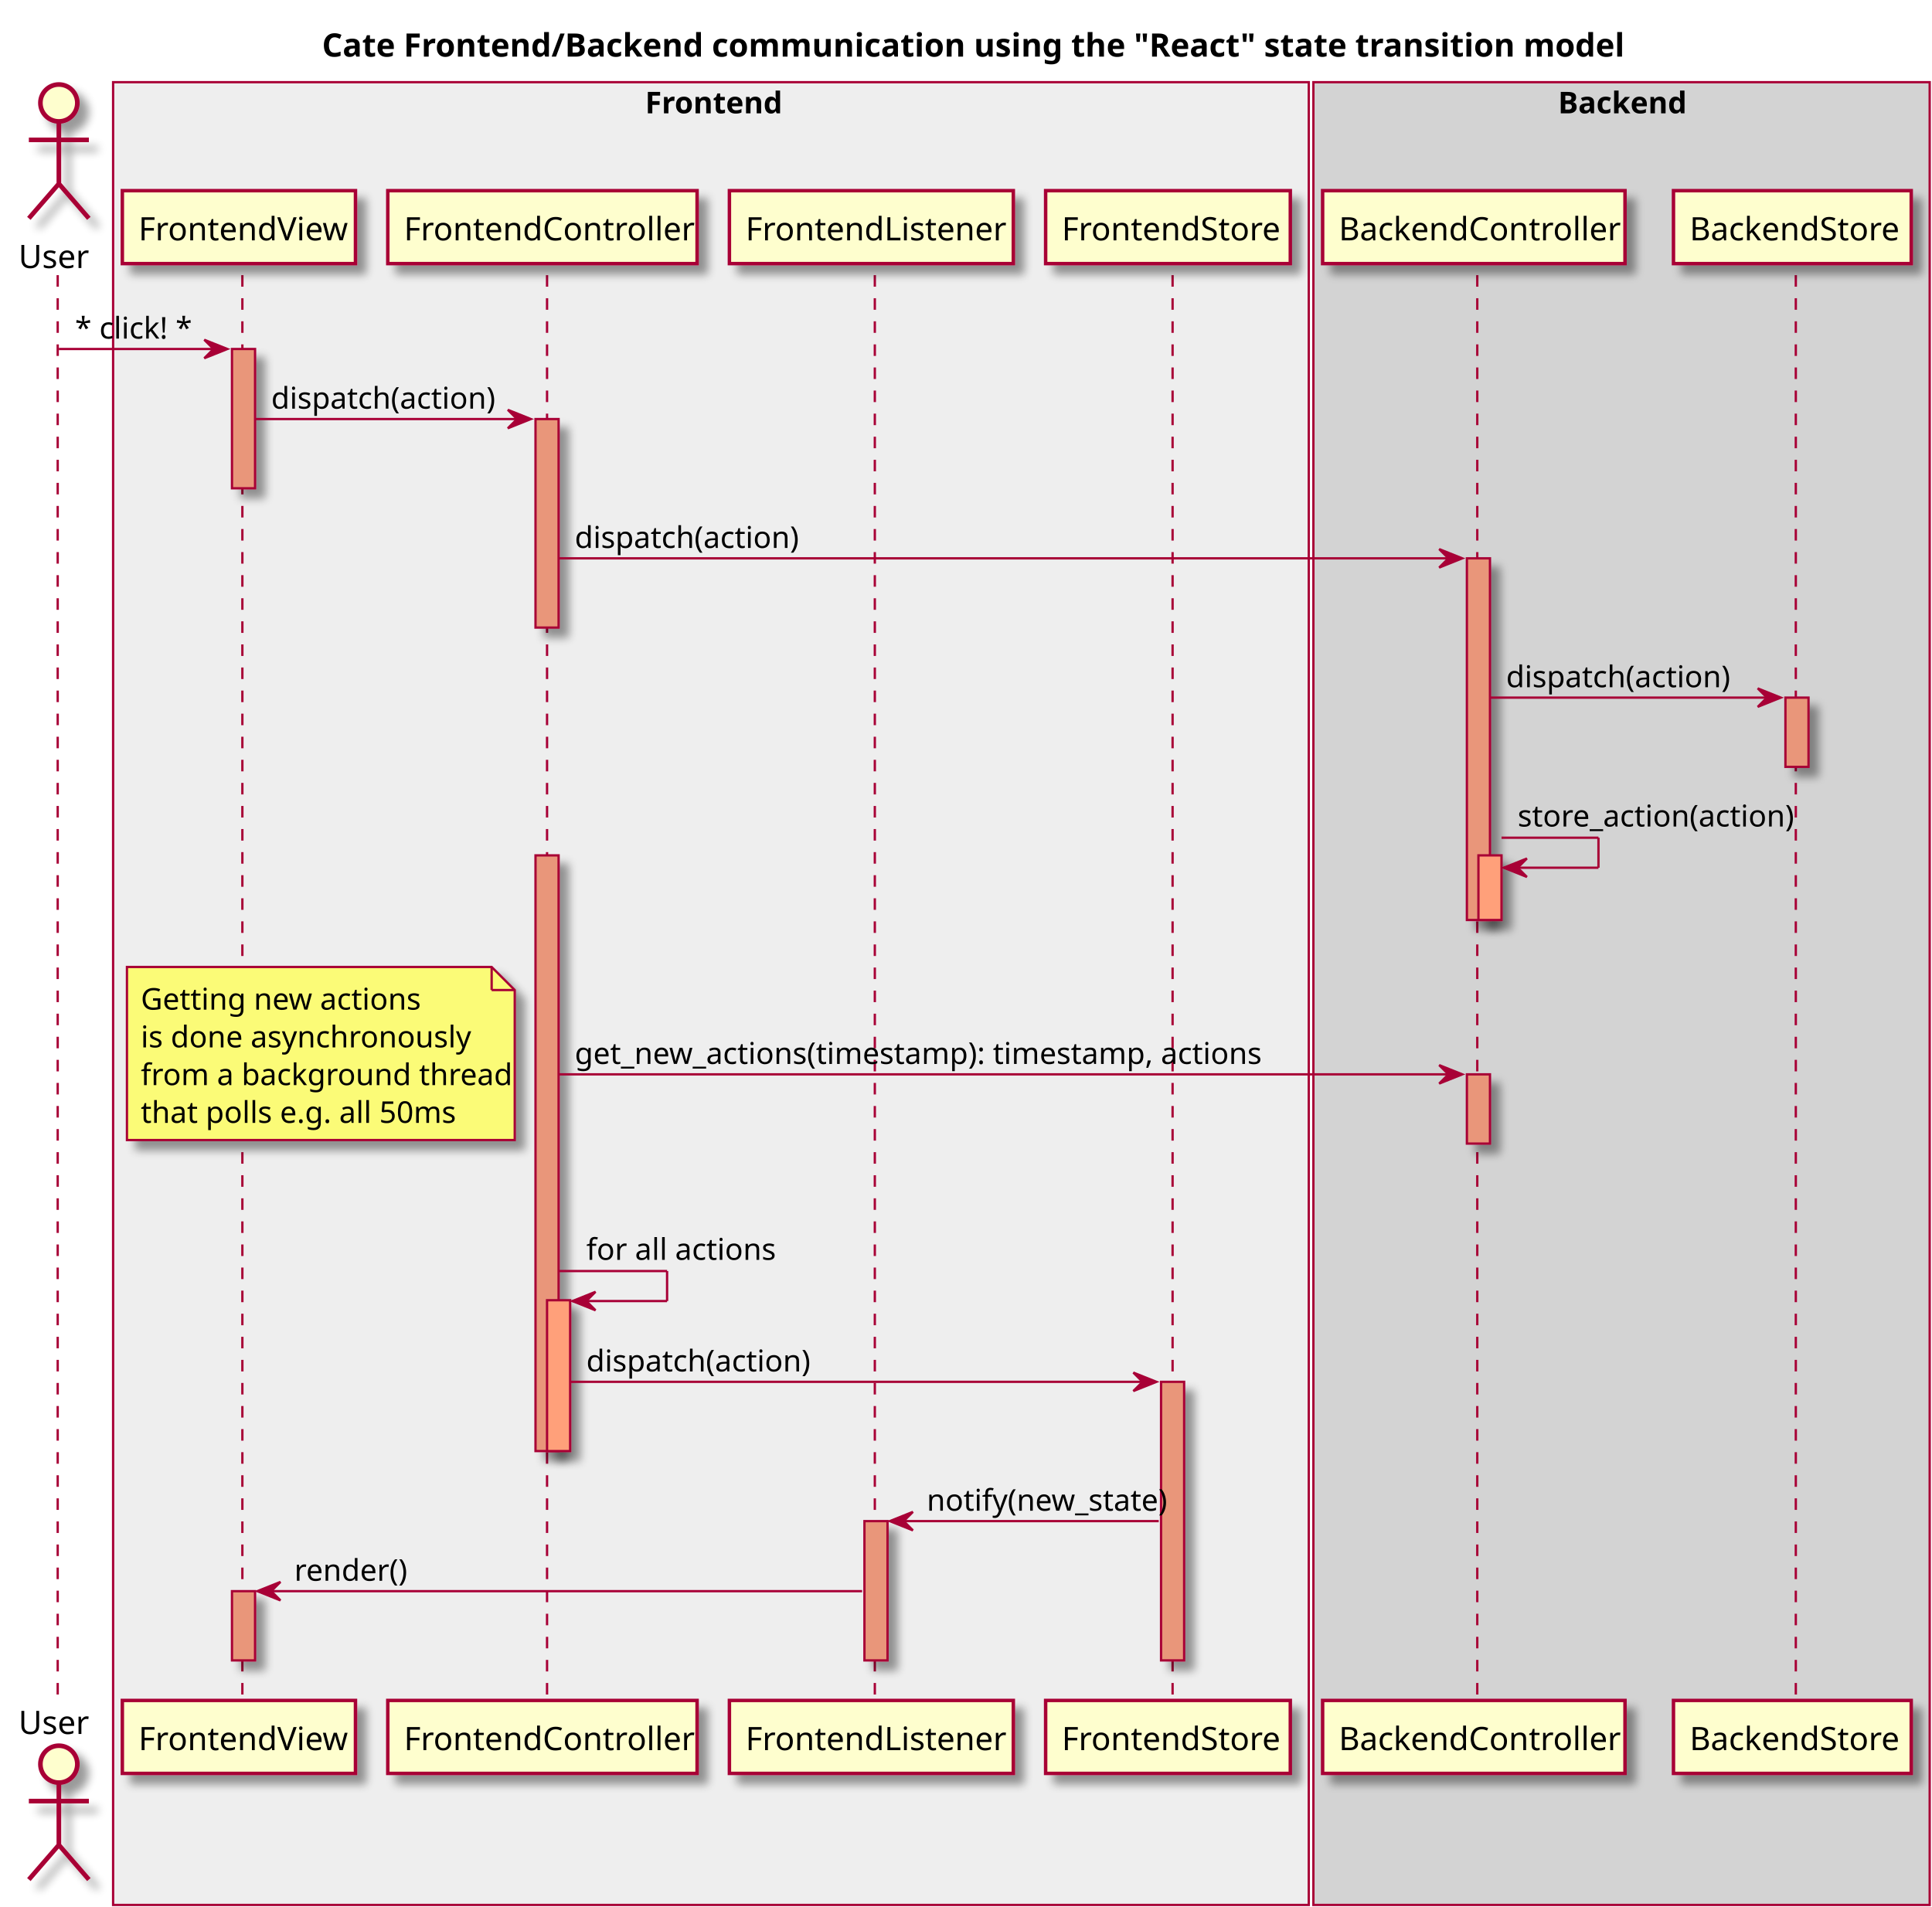
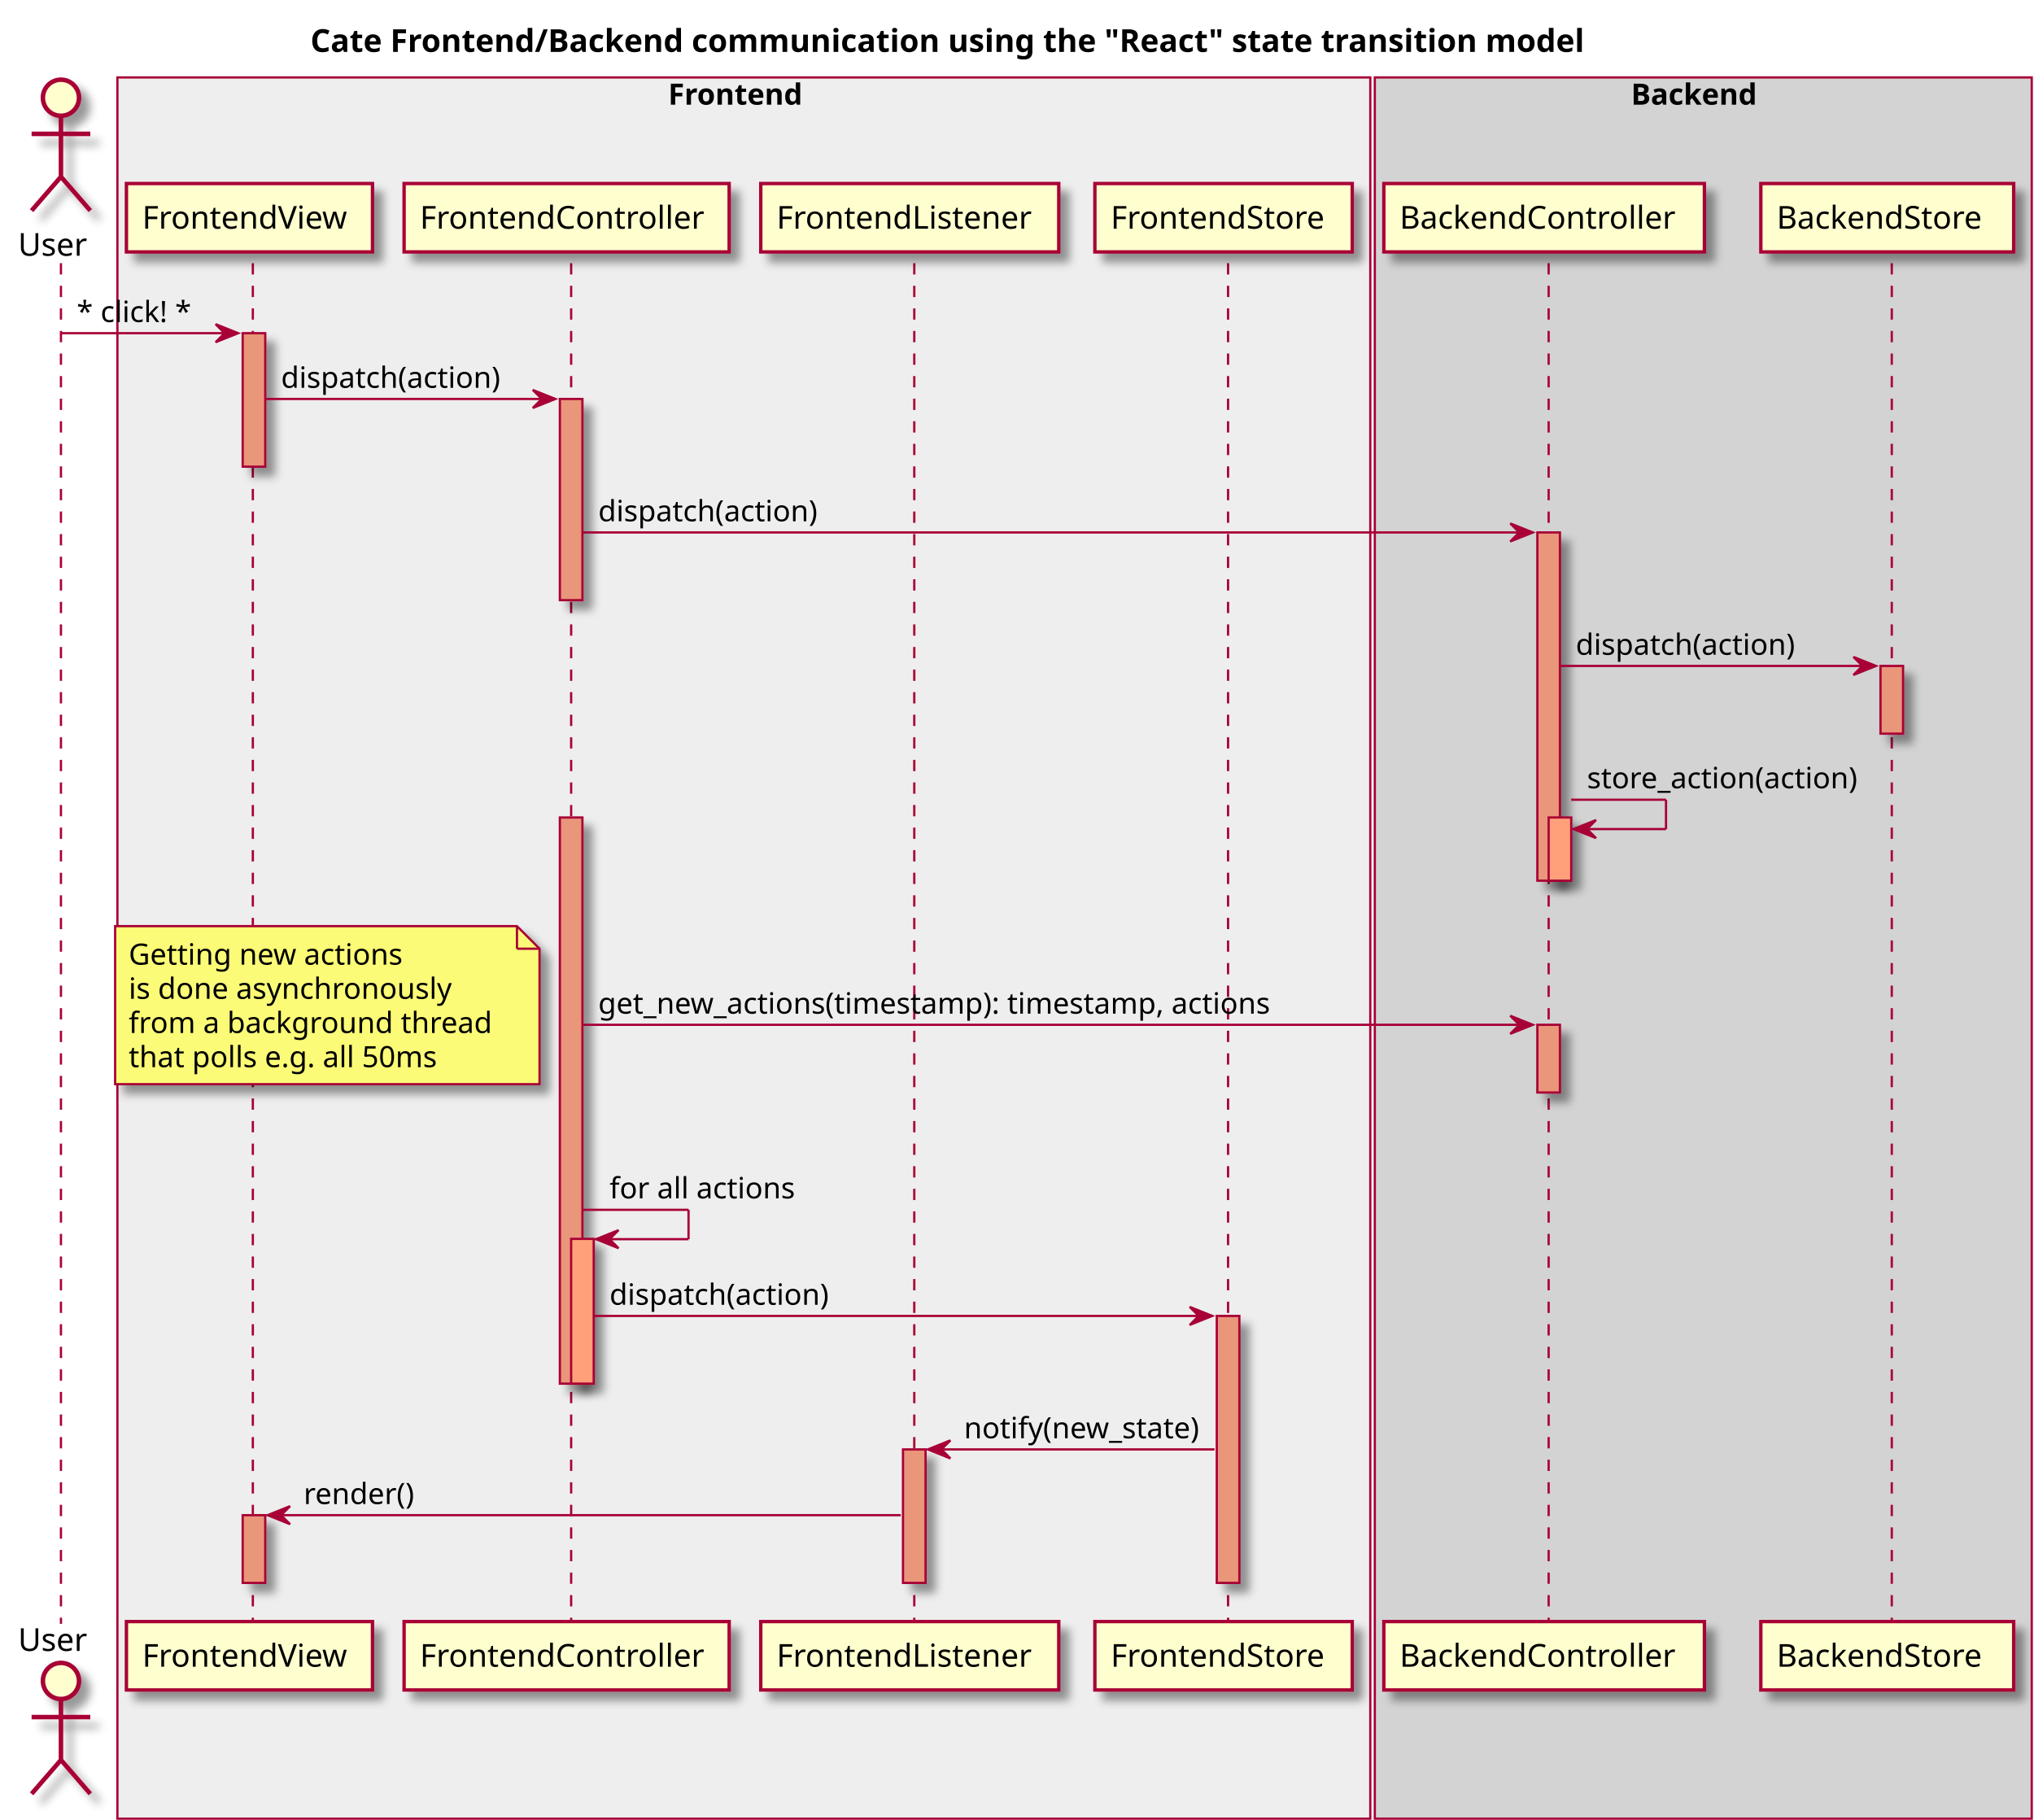
- <svg xmlns="http://www.w3.org/2000/svg" height="826px" style="width:837px;height:826px;" version="1.1" viewBox="0 0 837 826" width="837px">
+ <svg xmlns="http://www.w3.org/2000/svg" height="806px" style="width:901px;height:806px;" version="1.1" viewBox="0 0 901 806" width="901px">
  <defs>
    <filter height="300%" id="f1" width="300%" x="-1" y="-1">
      <feGaussianBlur result="blurOut" stdDeviation="2.0" />
      <feColorMatrix in="blurOut" result="blurOut2" type="matrix" values="0 0 0 0 0 0 0 0 0 0 0 0 0 0 0 0 0 0 .4 0" />
      <feOffset dx="4.0" dy="4.0" in="blurOut2" result="blurOut3" />
      <feBlend in="SourceGraphic" in2="blurOut3" mode="normal" />
    </filter>
  </defs>
  <g>
-     <text fill="#000000" font-family="sans-serif" font-size="14" font-weight="bold" lengthAdjust="spacingAndGlyphs" textLength="561" x="139.5" y="24.533">Cate Frontend/Backend communication using the "React" state transition model</text>
-     <rect fill="#E9967A" filter="url(#f1)" height="60.352" style="stroke: #A80036; stroke-width: 1.0;" width="10" x="100.5" y="151.219" />
-     <rect fill="#E9967A" filter="url(#f1)" height="30" style="stroke: #A80036; stroke-width: 1.0;" width="10" x="100.5" y="689.438" />
-     <rect fill="#E9967A" filter="url(#f1)" height="90.352" style="stroke: #A80036; stroke-width: 1.0;" width="10" x="232" y="181.57" />
-     <rect fill="#E9967A" filter="url(#f1)" height="258.109" style="stroke: #A80036; stroke-width: 1.0;" width="10" x="232" y="370.625" />
-     <rect fill="#FFA07A" filter="url(#f1)" height="65.352" style="stroke: #A80036; stroke-width: 1.0;" width="10" x="237" y="563.383" />
-     <rect fill="#E9967A" filter="url(#f1)" height="60.352" style="stroke: #A80036; stroke-width: 1.0;" width="10" x="374.5" y="659.086" />
-     <rect fill="#E9967A" filter="url(#f1)" height="120.703" style="stroke: #A80036; stroke-width: 1.0;" width="10" x="503" y="598.734" />
-     <rect fill="#E9967A" filter="url(#f1)" height="156.703" style="stroke: #A80036; stroke-width: 1.0;" width="10" x="635.5" y="241.922" />
-     <rect fill="#FFA07A" filter="url(#f1)" height="28" style="stroke: #A80036; stroke-width: 1.0;" width="10" x="640.5" y="370.625" />
-     <rect fill="#E9967A" filter="url(#f1)" height="30" style="stroke: #A80036; stroke-width: 1.0;" width="10" x="635.5" y="465.504" />
-     <rect fill="#E9967A" filter="url(#f1)" height="30" style="stroke: #A80036; stroke-width: 1.0;" width="10" x="773.5" y="302.273" />
-     <rect fill="#EEEEEE" height="789.789" style="stroke: #A80036; stroke-width: 1.0;" width="518" x="49" y="35.609" />
-     <text fill="#000000" font-family="sans-serif" font-size="13" font-weight="bold" lengthAdjust="spacingAndGlyphs" textLength="57" x="279.5" y="49.105">Frontend</text>
-     <rect fill="#D3D3D3" height="789.789" style="stroke: #A80036; stroke-width: 1.0;" width="267" x="569" y="35.609" />
-     <text fill="#000000" font-family="sans-serif" font-size="13" font-weight="bold" lengthAdjust="spacingAndGlyphs" textLength="55" x="675" y="49.105">Backend</text>
-     <line style="stroke: #A80036; stroke-width: 1.0; stroke-dasharray: 5.0,5.0;" x1="25" x2="25" y1="119.219" y2="737.789" />
-     <line style="stroke: #A80036; stroke-width: 1.0; stroke-dasharray: 5.0,5.0;" x1="105" x2="105" y1="119.219" y2="737.789" />
-     <line style="stroke: #A80036; stroke-width: 1.0; stroke-dasharray: 5.0,5.0;" x1="237" x2="237" y1="119.219" y2="737.789" />
-     <line style="stroke: #A80036; stroke-width: 1.0; stroke-dasharray: 5.0,5.0;" x1="379" x2="379" y1="119.219" y2="737.789" />
-     <line style="stroke: #A80036; stroke-width: 1.0; stroke-dasharray: 5.0,5.0;" x1="508" x2="508" y1="119.219" y2="737.789" />
-     <line style="stroke: #A80036; stroke-width: 1.0; stroke-dasharray: 5.0,5.0;" x1="640" x2="640" y1="119.219" y2="737.789" />
-     <line style="stroke: #A80036; stroke-width: 1.0; stroke-dasharray: 5.0,5.0;" x1="778" x2="778" y1="119.219" y2="737.789" />
-     <text fill="#000000" font-family="sans-serif" font-size="14" lengthAdjust="spacingAndGlyphs" textLength="29" x="8" y="116.143">User</text>
-     <ellipse cx="25.5" cy="44.609" fill="#FEFECE" filter="url(#f1)" rx="8" ry="8" style="stroke: #A80036; stroke-width: 2.0;" />
-     <path d="M25.5,52.609 L25.5,79.609 M12.5,60.609 L38.5,60.609 M25.5,79.609 L12.5,94.609 M25.5,79.609 L38.5,94.609 " fill="#FEFECE" filter="url(#f1)" style="stroke: #A80036; stroke-width: 2.0;" />
-     <text fill="#000000" font-family="sans-serif" font-size="14" lengthAdjust="spacingAndGlyphs" textLength="29" x="8" y="751.322">User</text>
-     <ellipse cx="25.5" cy="764.398" fill="#FEFECE" filter="url(#f1)" rx="8" ry="8" style="stroke: #A80036; stroke-width: 2.0;" />
-     <path d="M25.5,772.398 L25.5,799.398 M12.5,780.398 L38.5,780.398 M25.5,799.398 L12.5,814.398 M25.5,799.398 L38.5,814.398 " fill="#FEFECE" filter="url(#f1)" style="stroke: #A80036; stroke-width: 2.0;" />
-     <rect fill="#FEFECE" filter="url(#f1)" height="31.609" style="stroke: #A80036; stroke-width: 1.5;" width="101" x="53" y="82.609" />
-     <text fill="#000000" font-family="sans-serif" font-size="14" lengthAdjust="spacingAndGlyphs" textLength="87" x="60" y="104.143">FrontendView</text>
-     <rect fill="#FEFECE" filter="url(#f1)" height="31.609" style="stroke: #A80036; stroke-width: 1.5;" width="101" x="53" y="736.789" />
-     <text fill="#000000" font-family="sans-serif" font-size="14" lengthAdjust="spacingAndGlyphs" textLength="87" x="60" y="758.322">FrontendView</text>
-     <rect fill="#FEFECE" filter="url(#f1)" height="31.609" style="stroke: #A80036; stroke-width: 1.5;" width="134" x="168" y="82.609" />
-     <text fill="#000000" font-family="sans-serif" font-size="14" lengthAdjust="spacingAndGlyphs" textLength="120" x="175" y="104.143">FrontendController</text>
-     <rect fill="#FEFECE" filter="url(#f1)" height="31.609" style="stroke: #A80036; stroke-width: 1.5;" width="134" x="168" y="736.789" />
-     <text fill="#000000" font-family="sans-serif" font-size="14" lengthAdjust="spacingAndGlyphs" textLength="120" x="175" y="758.322">FrontendController</text>
-     <rect fill="#FEFECE" filter="url(#f1)" height="31.609" style="stroke: #A80036; stroke-width: 1.5;" width="123" x="316" y="82.609" />
-     <text fill="#000000" font-family="sans-serif" font-size="14" lengthAdjust="spacingAndGlyphs" textLength="109" x="323" y="104.143">FrontendListener</text>
-     <rect fill="#FEFECE" filter="url(#f1)" height="31.609" style="stroke: #A80036; stroke-width: 1.5;" width="123" x="316" y="736.789" />
-     <text fill="#000000" font-family="sans-serif" font-size="14" lengthAdjust="spacingAndGlyphs" textLength="109" x="323" y="758.322">FrontendListener</text>
-     <rect fill="#FEFECE" filter="url(#f1)" height="31.609" style="stroke: #A80036; stroke-width: 1.5;" width="106" x="453" y="82.609" />
-     <text fill="#000000" font-family="sans-serif" font-size="14" lengthAdjust="spacingAndGlyphs" textLength="92" x="460" y="104.143">FrontendStore</text>
-     <rect fill="#FEFECE" filter="url(#f1)" height="31.609" style="stroke: #A80036; stroke-width: 1.5;" width="106" x="453" y="736.789" />
-     <text fill="#000000" font-family="sans-serif" font-size="14" lengthAdjust="spacingAndGlyphs" textLength="92" x="460" y="758.322">FrontendStore</text>
-     <rect fill="#FEFECE" filter="url(#f1)" height="31.609" style="stroke: #A80036; stroke-width: 1.5;" width="131" x="573" y="82.609" />
-     <text fill="#000000" font-family="sans-serif" font-size="14" lengthAdjust="spacingAndGlyphs" textLength="117" x="580" y="104.143">BackendController</text>
-     <rect fill="#FEFECE" filter="url(#f1)" height="31.609" style="stroke: #A80036; stroke-width: 1.5;" width="131" x="573" y="736.789" />
-     <text fill="#000000" font-family="sans-serif" font-size="14" lengthAdjust="spacingAndGlyphs" textLength="117" x="580" y="758.322">BackendController</text>
-     <rect fill="#FEFECE" filter="url(#f1)" height="31.609" style="stroke: #A80036; stroke-width: 1.5;" width="103" x="725" y="82.609" />
-     <text fill="#000000" font-family="sans-serif" font-size="14" lengthAdjust="spacingAndGlyphs" textLength="89" x="732" y="104.143">BackendStore</text>
-     <rect fill="#FEFECE" filter="url(#f1)" height="31.609" style="stroke: #A80036; stroke-width: 1.5;" width="103" x="725" y="736.789" />
-     <text fill="#000000" font-family="sans-serif" font-size="14" lengthAdjust="spacingAndGlyphs" textLength="89" x="732" y="758.322">BackendStore</text>
-     <rect fill="#E9967A" filter="url(#f1)" height="60.352" style="stroke: #A80036; stroke-width: 1.0;" width="10" x="100.5" y="151.219" />
-     <rect fill="#E9967A" filter="url(#f1)" height="30" style="stroke: #A80036; stroke-width: 1.0;" width="10" x="100.5" y="689.438" />
-     <rect fill="#E9967A" filter="url(#f1)" height="90.352" style="stroke: #A80036; stroke-width: 1.0;" width="10" x="232" y="181.57" />
-     <rect fill="#E9967A" filter="url(#f1)" height="258.109" style="stroke: #A80036; stroke-width: 1.0;" width="10" x="232" y="370.625" />
-     <rect fill="#FFA07A" filter="url(#f1)" height="65.352" style="stroke: #A80036; stroke-width: 1.0;" width="10" x="237" y="563.383" />
-     <rect fill="#E9967A" filter="url(#f1)" height="60.352" style="stroke: #A80036; stroke-width: 1.0;" width="10" x="374.5" y="659.086" />
-     <rect fill="#E9967A" filter="url(#f1)" height="120.703" style="stroke: #A80036; stroke-width: 1.0;" width="10" x="503" y="598.734" />
-     <rect fill="#E9967A" filter="url(#f1)" height="156.703" style="stroke: #A80036; stroke-width: 1.0;" width="10" x="635.5" y="241.922" />
-     <rect fill="#FFA07A" filter="url(#f1)" height="28" style="stroke: #A80036; stroke-width: 1.0;" width="10" x="640.5" y="370.625" />
-     <rect fill="#E9967A" filter="url(#f1)" height="30" style="stroke: #A80036; stroke-width: 1.0;" width="10" x="635.5" y="465.504" />
-     <rect fill="#E9967A" filter="url(#f1)" height="30" style="stroke: #A80036; stroke-width: 1.0;" width="10" x="773.5" y="302.273" />
-     <polygon fill="#A80036" points="88.5,147.219,98.5,151.219,88.5,155.219,92.5,151.219" style="stroke: #A80036; stroke-width: 1.0;" />
-     <line style="stroke: #A80036; stroke-width: 1.0;" x1="25.5" x2="94.5" y1="151.219" y2="151.219" />
-     <text fill="#000000" font-family="sans-serif" font-size="13" lengthAdjust="spacingAndGlyphs" textLength="48" x="32.5" y="146.714">* click! *</text>
-     <polygon fill="#A80036" points="220,177.57,230,181.57,220,185.57,224,181.57" style="stroke: #A80036; stroke-width: 1.0;" />
-     <line style="stroke: #A80036; stroke-width: 1.0;" x1="110.5" x2="226" y1="181.57" y2="181.57" />
-     <text fill="#000000" font-family="sans-serif" font-size="13" lengthAdjust="spacingAndGlyphs" textLength="92" x="117.5" y="177.065">dispatch(action)</text>
-     <polygon fill="#A80036" points="623.5,237.922,633.5,241.922,623.5,245.922,627.5,241.922" style="stroke: #A80036; stroke-width: 1.0;" />
-     <line style="stroke: #A80036; stroke-width: 1.0;" x1="242" x2="629.5" y1="241.922" y2="241.922" />
-     <text fill="#000000" font-family="sans-serif" font-size="13" lengthAdjust="spacingAndGlyphs" textLength="92" x="249" y="237.417">dispatch(action)</text>
-     <polygon fill="#A80036" points="761.5,298.273,771.5,302.273,761.5,306.273,765.5,302.273" style="stroke: #A80036; stroke-width: 1.0;" />
-     <line style="stroke: #A80036; stroke-width: 1.0;" x1="645.5" x2="767.5" y1="302.273" y2="302.273" />
-     <text fill="#000000" font-family="sans-serif" font-size="13" lengthAdjust="spacingAndGlyphs" textLength="92" x="652.5" y="297.769">dispatch(action)</text>
-     <line style="stroke: #A80036; stroke-width: 1.0;" x1="650.5" x2="692.5" y1="362.977" y2="362.977" />
-     <line style="stroke: #A80036; stroke-width: 1.0;" x1="692.5" x2="692.5" y1="362.977" y2="375.977" />
-     <line style="stroke: #A80036; stroke-width: 1.0;" x1="651.5" x2="692.5" y1="375.977" y2="375.977" />
-     <polygon fill="#A80036" points="661.5,371.977,651.5,375.977,661.5,379.977,657.5,375.977" style="stroke: #A80036; stroke-width: 1.0;" />
-     <text fill="#000000" font-family="sans-serif" font-size="13" lengthAdjust="spacingAndGlyphs" textLength="114" x="657.5" y="358.12">store_action(action)</text>
-     <polygon fill="#A80036" points="623.5,461.504,633.5,465.504,623.5,469.504,627.5,465.504" style="stroke: #A80036; stroke-width: 1.0;" />
-     <line style="stroke: #A80036; stroke-width: 1.0;" x1="242" x2="629.5" y1="465.504" y2="465.504" />
-     <text fill="#000000" font-family="sans-serif" font-size="13" lengthAdjust="spacingAndGlyphs" textLength="285" x="249" y="460.999">get_new_actions(timestamp): timestamp, actions</text>
-     <polygon fill="#FBFB77" filter="url(#f1)" points="55,418.977,55,493.977,223,493.977,223,428.977,213,418.977,55,418.977" style="stroke: #A80036; stroke-width: 1.0;" />
-     <line style="stroke: #A80036; stroke-width: 1.0;" x1="213" x2="213" y1="418.977" y2="428.977" />
-     <line style="stroke: #A80036; stroke-width: 1.0;" x1="223" x2="213" y1="428.977" y2="428.977" />
-     <text fill="#000000" font-family="sans-serif" font-size="13" lengthAdjust="spacingAndGlyphs" textLength="115" x="61" y="437.472">Getting new actions</text>
-     <text fill="#000000" font-family="sans-serif" font-size="13" lengthAdjust="spacingAndGlyphs" textLength="137" x="61" y="453.823">is done asynchronously</text>
-     <text fill="#000000" font-family="sans-serif" font-size="13" lengthAdjust="spacingAndGlyphs" textLength="147" x="61" y="470.175">from a background thread</text>
-     <text fill="#000000" font-family="sans-serif" font-size="13" lengthAdjust="spacingAndGlyphs" textLength="132" x="61" y="486.526">that polls e.g. all 50ms</text>
-     <line style="stroke: #A80036; stroke-width: 1.0;" x1="242" x2="289" y1="550.734" y2="550.734" />
-     <line style="stroke: #A80036; stroke-width: 1.0;" x1="289" x2="289" y1="550.734" y2="563.734" />
-     <line style="stroke: #A80036; stroke-width: 1.0;" x1="248" x2="289" y1="563.734" y2="563.734" />
-     <polygon fill="#A80036" points="258,559.734,248,563.734,258,567.734,254,563.734" style="stroke: #A80036; stroke-width: 1.0;" />
-     <text fill="#000000" font-family="sans-serif" font-size="13" lengthAdjust="spacingAndGlyphs" textLength="77" x="254" y="545.878">for all actions</text>
-     <polygon fill="#A80036" points="491,594.734,501,598.734,491,602.734,495,598.734" style="stroke: #A80036; stroke-width: 1.0;" />
-     <line style="stroke: #A80036; stroke-width: 1.0;" x1="247" x2="497" y1="598.734" y2="598.734" />
-     <text fill="#000000" font-family="sans-serif" font-size="13" lengthAdjust="spacingAndGlyphs" textLength="92" x="254" y="594.23">dispatch(action)</text>
-     <polygon fill="#A80036" points="395.5,655.086,385.5,659.086,395.5,663.086,391.5,659.086" style="stroke: #A80036; stroke-width: 1.0;" />
-     <line style="stroke: #A80036; stroke-width: 1.0;" x1="389.5" x2="502" y1="659.086" y2="659.086" />
-     <text fill="#000000" font-family="sans-serif" font-size="13" lengthAdjust="spacingAndGlyphs" textLength="98" x="401.5" y="654.581">notify(new_state)</text>
-     <polygon fill="#A80036" points="121.5,685.438,111.5,689.438,121.5,693.438,117.5,689.438" style="stroke: #A80036; stroke-width: 1.0;" />
-     <line style="stroke: #A80036; stroke-width: 1.0;" x1="115.5" x2="373.5" y1="689.438" y2="689.438" />
-     <text fill="#000000" font-family="sans-serif" font-size="13" lengthAdjust="spacingAndGlyphs" textLength="44" x="127.5" y="684.933">render()</text>
+     <text fill="#000000" font-family="sans-serif" font-size="14" font-weight="bold" lengthAdjust="spacingAndGlyphs" textLength="629" x="137.5" y="22.995">Cate Frontend/Backend communication using the "React" state transition model</text>
+     <rect fill="#E9967A" filter="url(#f1)" height="59.133" style="stroke: #A80036; stroke-width: 1.0;" width="10" x="107.5" y="147.594" />
+     <rect fill="#E9967A" filter="url(#f1)" height="30" style="stroke: #A80036; stroke-width: 1.0;" width="10" x="107.5" y="671.188" />
+     <rect fill="#E9967A" filter="url(#f1)" height="89.133" style="stroke: #A80036; stroke-width: 1.0;" width="10" x="248" y="176.727" />
+     <rect fill="#E9967A" filter="url(#f1)" height="250.797" style="stroke: #A80036; stroke-width: 1.0;" width="10" x="248" y="362.125" />
+     <rect fill="#FFA07A" filter="url(#f1)" height="64.133" style="stroke: #A80036; stroke-width: 1.0;" width="10" x="253" y="548.789" />
+     <rect fill="#E9967A" filter="url(#f1)" height="59.133" style="stroke: #A80036; stroke-width: 1.0;" width="10" x="400" y="642.055" />
+     <rect fill="#E9967A" filter="url(#f1)" height="118.266" style="stroke: #A80036; stroke-width: 1.0;" width="10" x="539" y="582.922" />
+     <rect fill="#E9967A" filter="url(#f1)" height="154.266" style="stroke: #A80036; stroke-width: 1.0;" width="10" x="681" y="235.859" />
+     <rect fill="#FFA07A" filter="url(#f1)" height="28" style="stroke: #A80036; stroke-width: 1.0;" width="10" x="686" y="362.125" />
+     <rect fill="#E9967A" filter="url(#f1)" height="30" style="stroke: #A80036; stroke-width: 1.0;" width="10" x="681" y="453.957" />
+     <rect fill="#E9967A" filter="url(#f1)" height="30" style="stroke: #A80036; stroke-width: 1.0;" width="10" x="833" y="294.992" />
+     <rect fill="#EEEEEE" height="771.32" style="stroke: #A80036; stroke-width: 1.0;" width="555" x="52" y="34.297" />
+     <text fill="#000000" font-family="sans-serif" font-size="13" font-weight="bold" lengthAdjust="spacingAndGlyphs" textLength="67" x="296" y="46.364">Frontend</text>
+     <rect fill="#D3D3D3" height="771.32" style="stroke: #A80036; stroke-width: 1.0;" width="291" x="609" y="34.297" />
+     <text fill="#000000" font-family="sans-serif" font-size="13" font-weight="bold" lengthAdjust="spacingAndGlyphs" textLength="64" x="722.5" y="46.364">Backend</text>
+     <line style="stroke: #A80036; stroke-width: 1.0; stroke-dasharray: 5.0,5.0;" x1="27" x2="27" y1="116.594" y2="719.32" />
+     <line style="stroke: #A80036; stroke-width: 1.0; stroke-dasharray: 5.0,5.0;" x1="112" x2="112" y1="116.594" y2="719.32" />
+     <line style="stroke: #A80036; stroke-width: 1.0; stroke-dasharray: 5.0,5.0;" x1="253" x2="253" y1="116.594" y2="719.32" />
+     <line style="stroke: #A80036; stroke-width: 1.0; stroke-dasharray: 5.0,5.0;" x1="405" x2="405" y1="116.594" y2="719.32" />
+     <line style="stroke: #A80036; stroke-width: 1.0; stroke-dasharray: 5.0,5.0;" x1="544" x2="544" y1="116.594" y2="719.32" />
+     <line style="stroke: #A80036; stroke-width: 1.0; stroke-dasharray: 5.0,5.0;" x1="686" x2="686" y1="116.594" y2="719.32" />
+     <line style="stroke: #A80036; stroke-width: 1.0; stroke-dasharray: 5.0,5.0;" x1="838" x2="838" y1="116.594" y2="719.32" />
+     <text fill="#000000" font-family="sans-serif" font-size="14" lengthAdjust="spacingAndGlyphs" textLength="32" x="8" y="113.292">User</text>
+     <ellipse cx="27" cy="43.297" fill="#FEFECE" filter="url(#f1)" rx="8" ry="8" style="stroke: #A80036; stroke-width: 2.0;" />
+     <path d="M27,51.297 L27,78.297 M14,59.297 L40,59.297 M27,78.297 L14,93.297 M27,78.297 L40,93.297 " fill="#FEFECE" filter="url(#f1)" style="stroke: #A80036; stroke-width: 2.0;" />
+     <text fill="#000000" font-family="sans-serif" font-size="14" lengthAdjust="spacingAndGlyphs" textLength="32" x="8" y="731.315">User</text>
+     <ellipse cx="27" cy="744.617" fill="#FEFECE" filter="url(#f1)" rx="8" ry="8" style="stroke: #A80036; stroke-width: 2.0;" />
+     <path d="M27,752.617 L27,779.617 M14,760.617 L40,760.617 M27,779.617 L14,794.617 M27,779.617 L40,794.617 " fill="#FEFECE" filter="url(#f1)" style="stroke: #A80036; stroke-width: 2.0;" />
+     <rect fill="#FEFECE" filter="url(#f1)" height="30.297" style="stroke: #A80036; stroke-width: 1.5;" width="109" x="56" y="81.297" />
+     <text fill="#000000" font-family="sans-serif" font-size="14" lengthAdjust="spacingAndGlyphs" textLength="95" x="63" y="101.292">FrontendView</text>
+     <rect fill="#FEFECE" filter="url(#f1)" height="30.297" style="stroke: #A80036; stroke-width: 1.5;" width="109" x="56" y="718.32" />
+     <text fill="#000000" font-family="sans-serif" font-size="14" lengthAdjust="spacingAndGlyphs" textLength="95" x="63" y="738.315">FrontendView</text>
+     <rect fill="#FEFECE" filter="url(#f1)" height="30.297" style="stroke: #A80036; stroke-width: 1.5;" width="144" x="179" y="81.297" />
+     <text fill="#000000" font-family="sans-serif" font-size="14" lengthAdjust="spacingAndGlyphs" textLength="130" x="186" y="101.292">FrontendController</text>
+     <rect fill="#FEFECE" filter="url(#f1)" height="30.297" style="stroke: #A80036; stroke-width: 1.5;" width="144" x="179" y="718.32" />
+     <text fill="#000000" font-family="sans-serif" font-size="14" lengthAdjust="spacingAndGlyphs" textLength="130" x="186" y="738.315">FrontendController</text>
+     <rect fill="#FEFECE" filter="url(#f1)" height="30.297" style="stroke: #A80036; stroke-width: 1.5;" width="132" x="337" y="81.297" />
+     <text fill="#000000" font-family="sans-serif" font-size="14" lengthAdjust="spacingAndGlyphs" textLength="118" x="344" y="101.292">FrontendListener</text>
+     <rect fill="#FEFECE" filter="url(#f1)" height="30.297" style="stroke: #A80036; stroke-width: 1.5;" width="132" x="337" y="718.32" />
+     <text fill="#000000" font-family="sans-serif" font-size="14" lengthAdjust="spacingAndGlyphs" textLength="118" x="344" y="738.315">FrontendListener</text>
+     <rect fill="#FEFECE" filter="url(#f1)" height="30.297" style="stroke: #A80036; stroke-width: 1.5;" width="114" x="485" y="81.297" />
+     <text fill="#000000" font-family="sans-serif" font-size="14" lengthAdjust="spacingAndGlyphs" textLength="100" x="492" y="101.292">FrontendStore</text>
+     <rect fill="#FEFECE" filter="url(#f1)" height="30.297" style="stroke: #A80036; stroke-width: 1.5;" width="114" x="485" y="718.32" />
+     <text fill="#000000" font-family="sans-serif" font-size="14" lengthAdjust="spacingAndGlyphs" textLength="100" x="492" y="738.315">FrontendStore</text>
+     <rect fill="#FEFECE" filter="url(#f1)" height="30.297" style="stroke: #A80036; stroke-width: 1.5;" width="142" x="613" y="81.297" />
+     <text fill="#000000" font-family="sans-serif" font-size="14" lengthAdjust="spacingAndGlyphs" textLength="128" x="620" y="101.292">BackendController</text>
+     <rect fill="#FEFECE" filter="url(#f1)" height="30.297" style="stroke: #A80036; stroke-width: 1.5;" width="142" x="613" y="718.32" />
+     <text fill="#000000" font-family="sans-serif" font-size="14" lengthAdjust="spacingAndGlyphs" textLength="128" x="620" y="738.315">BackendController</text>
+     <rect fill="#FEFECE" filter="url(#f1)" height="30.297" style="stroke: #A80036; stroke-width: 1.5;" width="112" x="780" y="81.297" />
+     <text fill="#000000" font-family="sans-serif" font-size="14" lengthAdjust="spacingAndGlyphs" textLength="98" x="787" y="101.292">BackendStore</text>
+     <rect fill="#FEFECE" filter="url(#f1)" height="30.297" style="stroke: #A80036; stroke-width: 1.5;" width="112" x="780" y="718.32" />
+     <text fill="#000000" font-family="sans-serif" font-size="14" lengthAdjust="spacingAndGlyphs" textLength="98" x="787" y="738.315">BackendStore</text>
+     <rect fill="#E9967A" filter="url(#f1)" height="59.133" style="stroke: #A80036; stroke-width: 1.0;" width="10" x="107.5" y="147.594" />
+     <rect fill="#E9967A" filter="url(#f1)" height="30" style="stroke: #A80036; stroke-width: 1.0;" width="10" x="107.5" y="671.188" />
+     <rect fill="#E9967A" filter="url(#f1)" height="89.133" style="stroke: #A80036; stroke-width: 1.0;" width="10" x="248" y="176.727" />
+     <rect fill="#E9967A" filter="url(#f1)" height="250.797" style="stroke: #A80036; stroke-width: 1.0;" width="10" x="248" y="362.125" />
+     <rect fill="#FFA07A" filter="url(#f1)" height="64.133" style="stroke: #A80036; stroke-width: 1.0;" width="10" x="253" y="548.789" />
+     <rect fill="#E9967A" filter="url(#f1)" height="59.133" style="stroke: #A80036; stroke-width: 1.0;" width="10" x="400" y="642.055" />
+     <rect fill="#E9967A" filter="url(#f1)" height="118.266" style="stroke: #A80036; stroke-width: 1.0;" width="10" x="539" y="582.922" />
+     <rect fill="#E9967A" filter="url(#f1)" height="154.266" style="stroke: #A80036; stroke-width: 1.0;" width="10" x="681" y="235.859" />
+     <rect fill="#FFA07A" filter="url(#f1)" height="28" style="stroke: #A80036; stroke-width: 1.0;" width="10" x="686" y="362.125" />
+     <rect fill="#E9967A" filter="url(#f1)" height="30" style="stroke: #A80036; stroke-width: 1.0;" width="10" x="681" y="453.957" />
+     <rect fill="#E9967A" filter="url(#f1)" height="30" style="stroke: #A80036; stroke-width: 1.0;" width="10" x="833" y="294.992" />
+     <polygon fill="#A80036" points="95.5,143.594,105.5,147.594,95.5,151.594,99.5,147.594" style="stroke: #A80036; stroke-width: 1.0;" />
+     <line style="stroke: #A80036; stroke-width: 1.0;" x1="27" x2="101.5" y1="147.594" y2="147.594" />
+     <text fill="#000000" font-family="sans-serif" font-size="13" lengthAdjust="spacingAndGlyphs" textLength="54" x="34" y="142.661">* click! *</text>
+     <polygon fill="#A80036" points="236,172.727,246,176.727,236,180.727,240,176.727" style="stroke: #A80036; stroke-width: 1.0;" />
+     <line style="stroke: #A80036; stroke-width: 1.0;" x1="117.5" x2="242" y1="176.727" y2="176.727" />
+     <text fill="#000000" font-family="sans-serif" font-size="13" lengthAdjust="spacingAndGlyphs" textLength="103" x="124.5" y="171.793">dispatch(action)</text>
+     <polygon fill="#A80036" points="669,231.859,679,235.859,669,239.859,673,235.859" style="stroke: #A80036; stroke-width: 1.0;" />
+     <line style="stroke: #A80036; stroke-width: 1.0;" x1="258" x2="675" y1="235.859" y2="235.859" />
+     <text fill="#000000" font-family="sans-serif" font-size="13" lengthAdjust="spacingAndGlyphs" textLength="103" x="265" y="230.926">dispatch(action)</text>
+     <polygon fill="#A80036" points="821,290.992,831,294.992,821,298.992,825,294.992" style="stroke: #A80036; stroke-width: 1.0;" />
+     <line style="stroke: #A80036; stroke-width: 1.0;" x1="691" x2="827" y1="294.992" y2="294.992" />
+     <text fill="#000000" font-family="sans-serif" font-size="13" lengthAdjust="spacingAndGlyphs" textLength="103" x="698" y="290.059">dispatch(action)</text>
+     <line style="stroke: #A80036; stroke-width: 1.0;" x1="696" x2="738" y1="354.258" y2="354.258" />
+     <line style="stroke: #A80036; stroke-width: 1.0;" x1="738" x2="738" y1="354.258" y2="367.258" />
+     <line style="stroke: #A80036; stroke-width: 1.0;" x1="697" x2="738" y1="367.258" y2="367.258" />
+     <polygon fill="#A80036" points="707,363.258,697,367.258,707,371.258,703,367.258" style="stroke: #A80036; stroke-width: 1.0;" />
+     <text fill="#000000" font-family="sans-serif" font-size="13" lengthAdjust="spacingAndGlyphs" textLength="128" x="703" y="349.192">store_action(action)</text>
+     <polygon fill="#A80036" points="669,449.957,679,453.957,669,457.957,673,453.957" style="stroke: #A80036; stroke-width: 1.0;" />
+     <line style="stroke: #A80036; stroke-width: 1.0;" x1="258" x2="675" y1="453.957" y2="453.957" />
+     <text fill="#000000" font-family="sans-serif" font-size="13" lengthAdjust="spacingAndGlyphs" textLength="318" x="265" y="449.024">get_new_actions(timestamp): timestamp, actions</text>
+     <polygon fill="#FBFB77" filter="url(#f1)" points="51,410.258,51,480.258,239,480.258,239,420.258,229,410.258,51,410.258" style="stroke: #A80036; stroke-width: 1.0;" />
+     <line style="stroke: #A80036; stroke-width: 1.0;" x1="229" x2="229" y1="410.258" y2="420.258" />
+     <line style="stroke: #A80036; stroke-width: 1.0;" x1="239" x2="229" y1="420.258" y2="420.258" />
+     <text fill="#000000" font-family="sans-serif" font-size="13" lengthAdjust="spacingAndGlyphs" textLength="126" x="57" y="427.325">Getting new actions</text>
+     <text fill="#000000" font-family="sans-serif" font-size="13" lengthAdjust="spacingAndGlyphs" textLength="149" x="57" y="442.457">is done asynchronously</text>
+     <text fill="#000000" font-family="sans-serif" font-size="13" lengthAdjust="spacingAndGlyphs" textLength="167" x="57" y="457.59">from a background thread</text>
+     <text fill="#000000" font-family="sans-serif" font-size="13" lengthAdjust="spacingAndGlyphs" textLength="145" x="57" y="472.723">that polls e.g. all 50ms</text>
+     <line style="stroke: #A80036; stroke-width: 1.0;" x1="258" x2="305" y1="535.922" y2="535.922" />
+     <line style="stroke: #A80036; stroke-width: 1.0;" x1="305" x2="305" y1="535.922" y2="548.922" />
+     <line style="stroke: #A80036; stroke-width: 1.0;" x1="264" x2="305" y1="548.922" y2="548.922" />
+     <polygon fill="#A80036" points="274,544.922,264,548.922,274,552.922,270,548.922" style="stroke: #A80036; stroke-width: 1.0;" />
+     <text fill="#000000" font-family="sans-serif" font-size="13" lengthAdjust="spacingAndGlyphs" textLength="85" x="270" y="530.856">for all actions</text>
+     <polygon fill="#A80036" points="527,578.922,537,582.922,527,586.922,531,582.922" style="stroke: #A80036; stroke-width: 1.0;" />
+     <line style="stroke: #A80036; stroke-width: 1.0;" x1="263" x2="533" y1="582.922" y2="582.922" />
+     <text fill="#000000" font-family="sans-serif" font-size="13" lengthAdjust="spacingAndGlyphs" textLength="103" x="270" y="577.989">dispatch(action)</text>
+     <polygon fill="#A80036" points="421,638.055,411,642.055,421,646.055,417,642.055" style="stroke: #A80036; stroke-width: 1.0;" />
+     <line style="stroke: #A80036; stroke-width: 1.0;" x1="415" x2="538" y1="642.055" y2="642.055" />
+     <text fill="#000000" font-family="sans-serif" font-size="13" lengthAdjust="spacingAndGlyphs" textLength="110" x="427" y="637.122">notify(new_state)</text>
+     <polygon fill="#A80036" points="128.5,667.188,118.5,671.188,128.5,675.188,124.5,671.188" style="stroke: #A80036; stroke-width: 1.0;" />
+     <line style="stroke: #A80036; stroke-width: 1.0;" x1="122.5" x2="399" y1="671.188" y2="671.188" />
+     <text fill="#000000" font-family="sans-serif" font-size="13" lengthAdjust="spacingAndGlyphs" textLength="52" x="134.5" y="666.254">render()</text>
  </g>
</svg>
